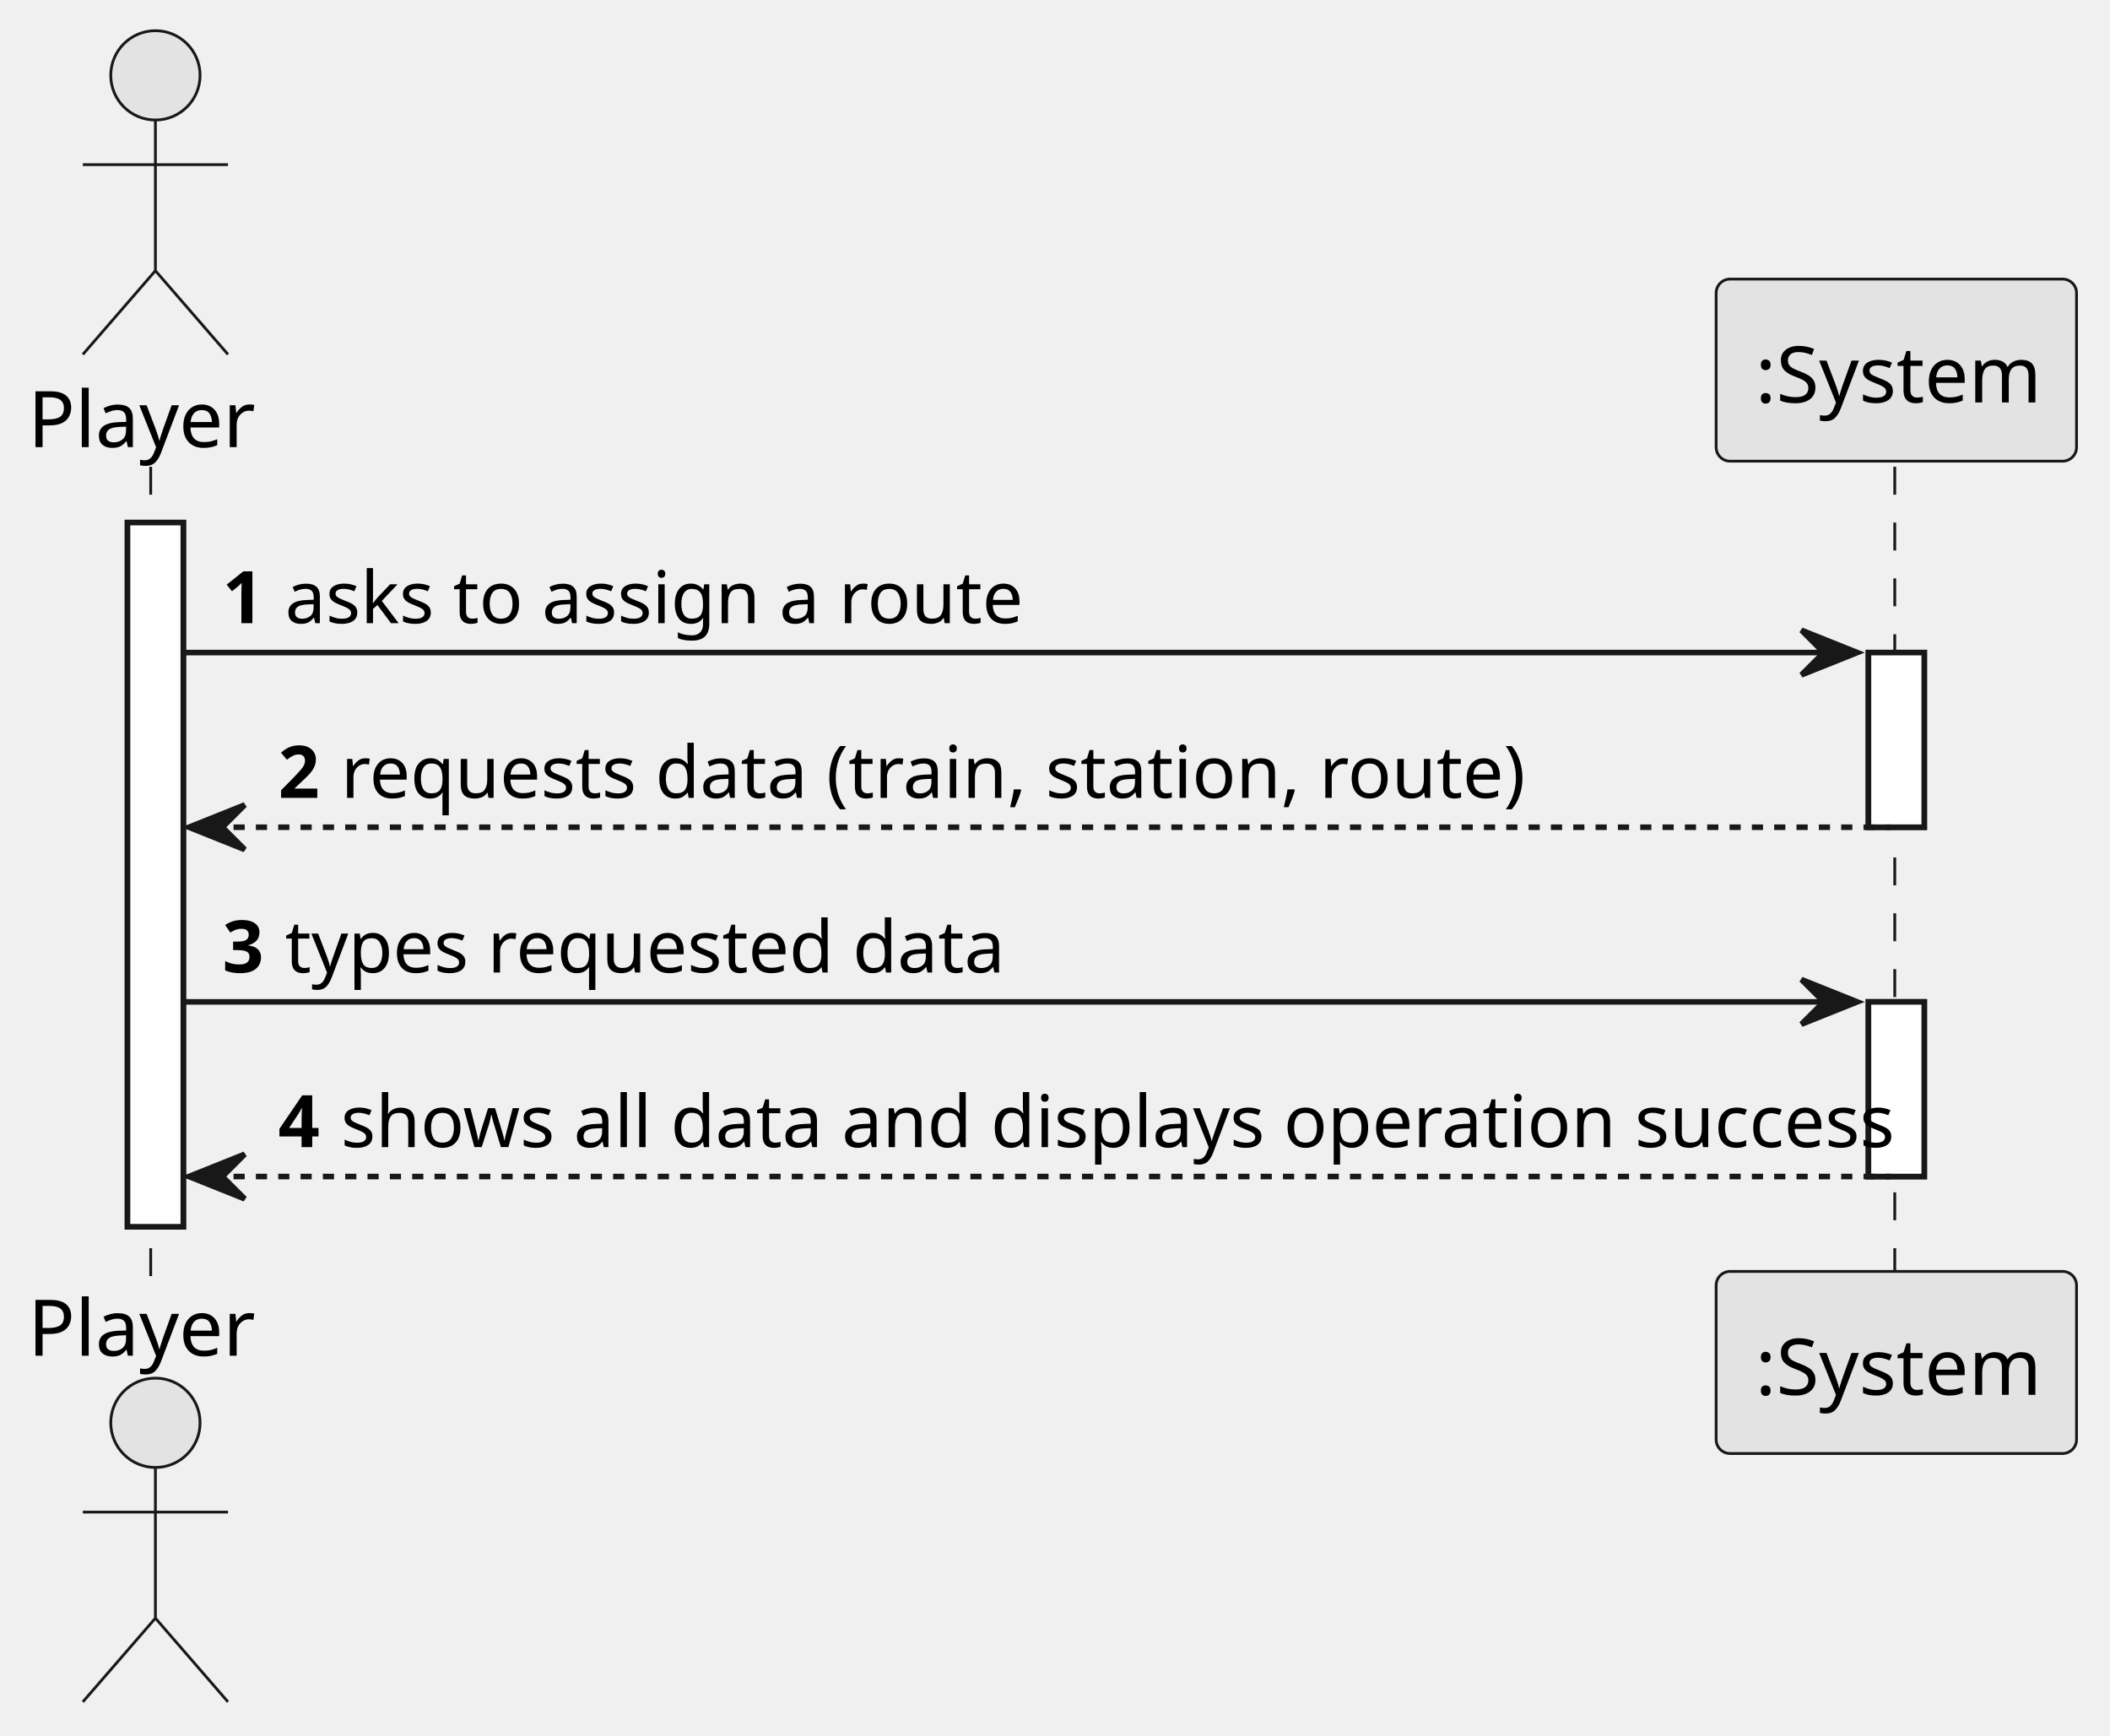
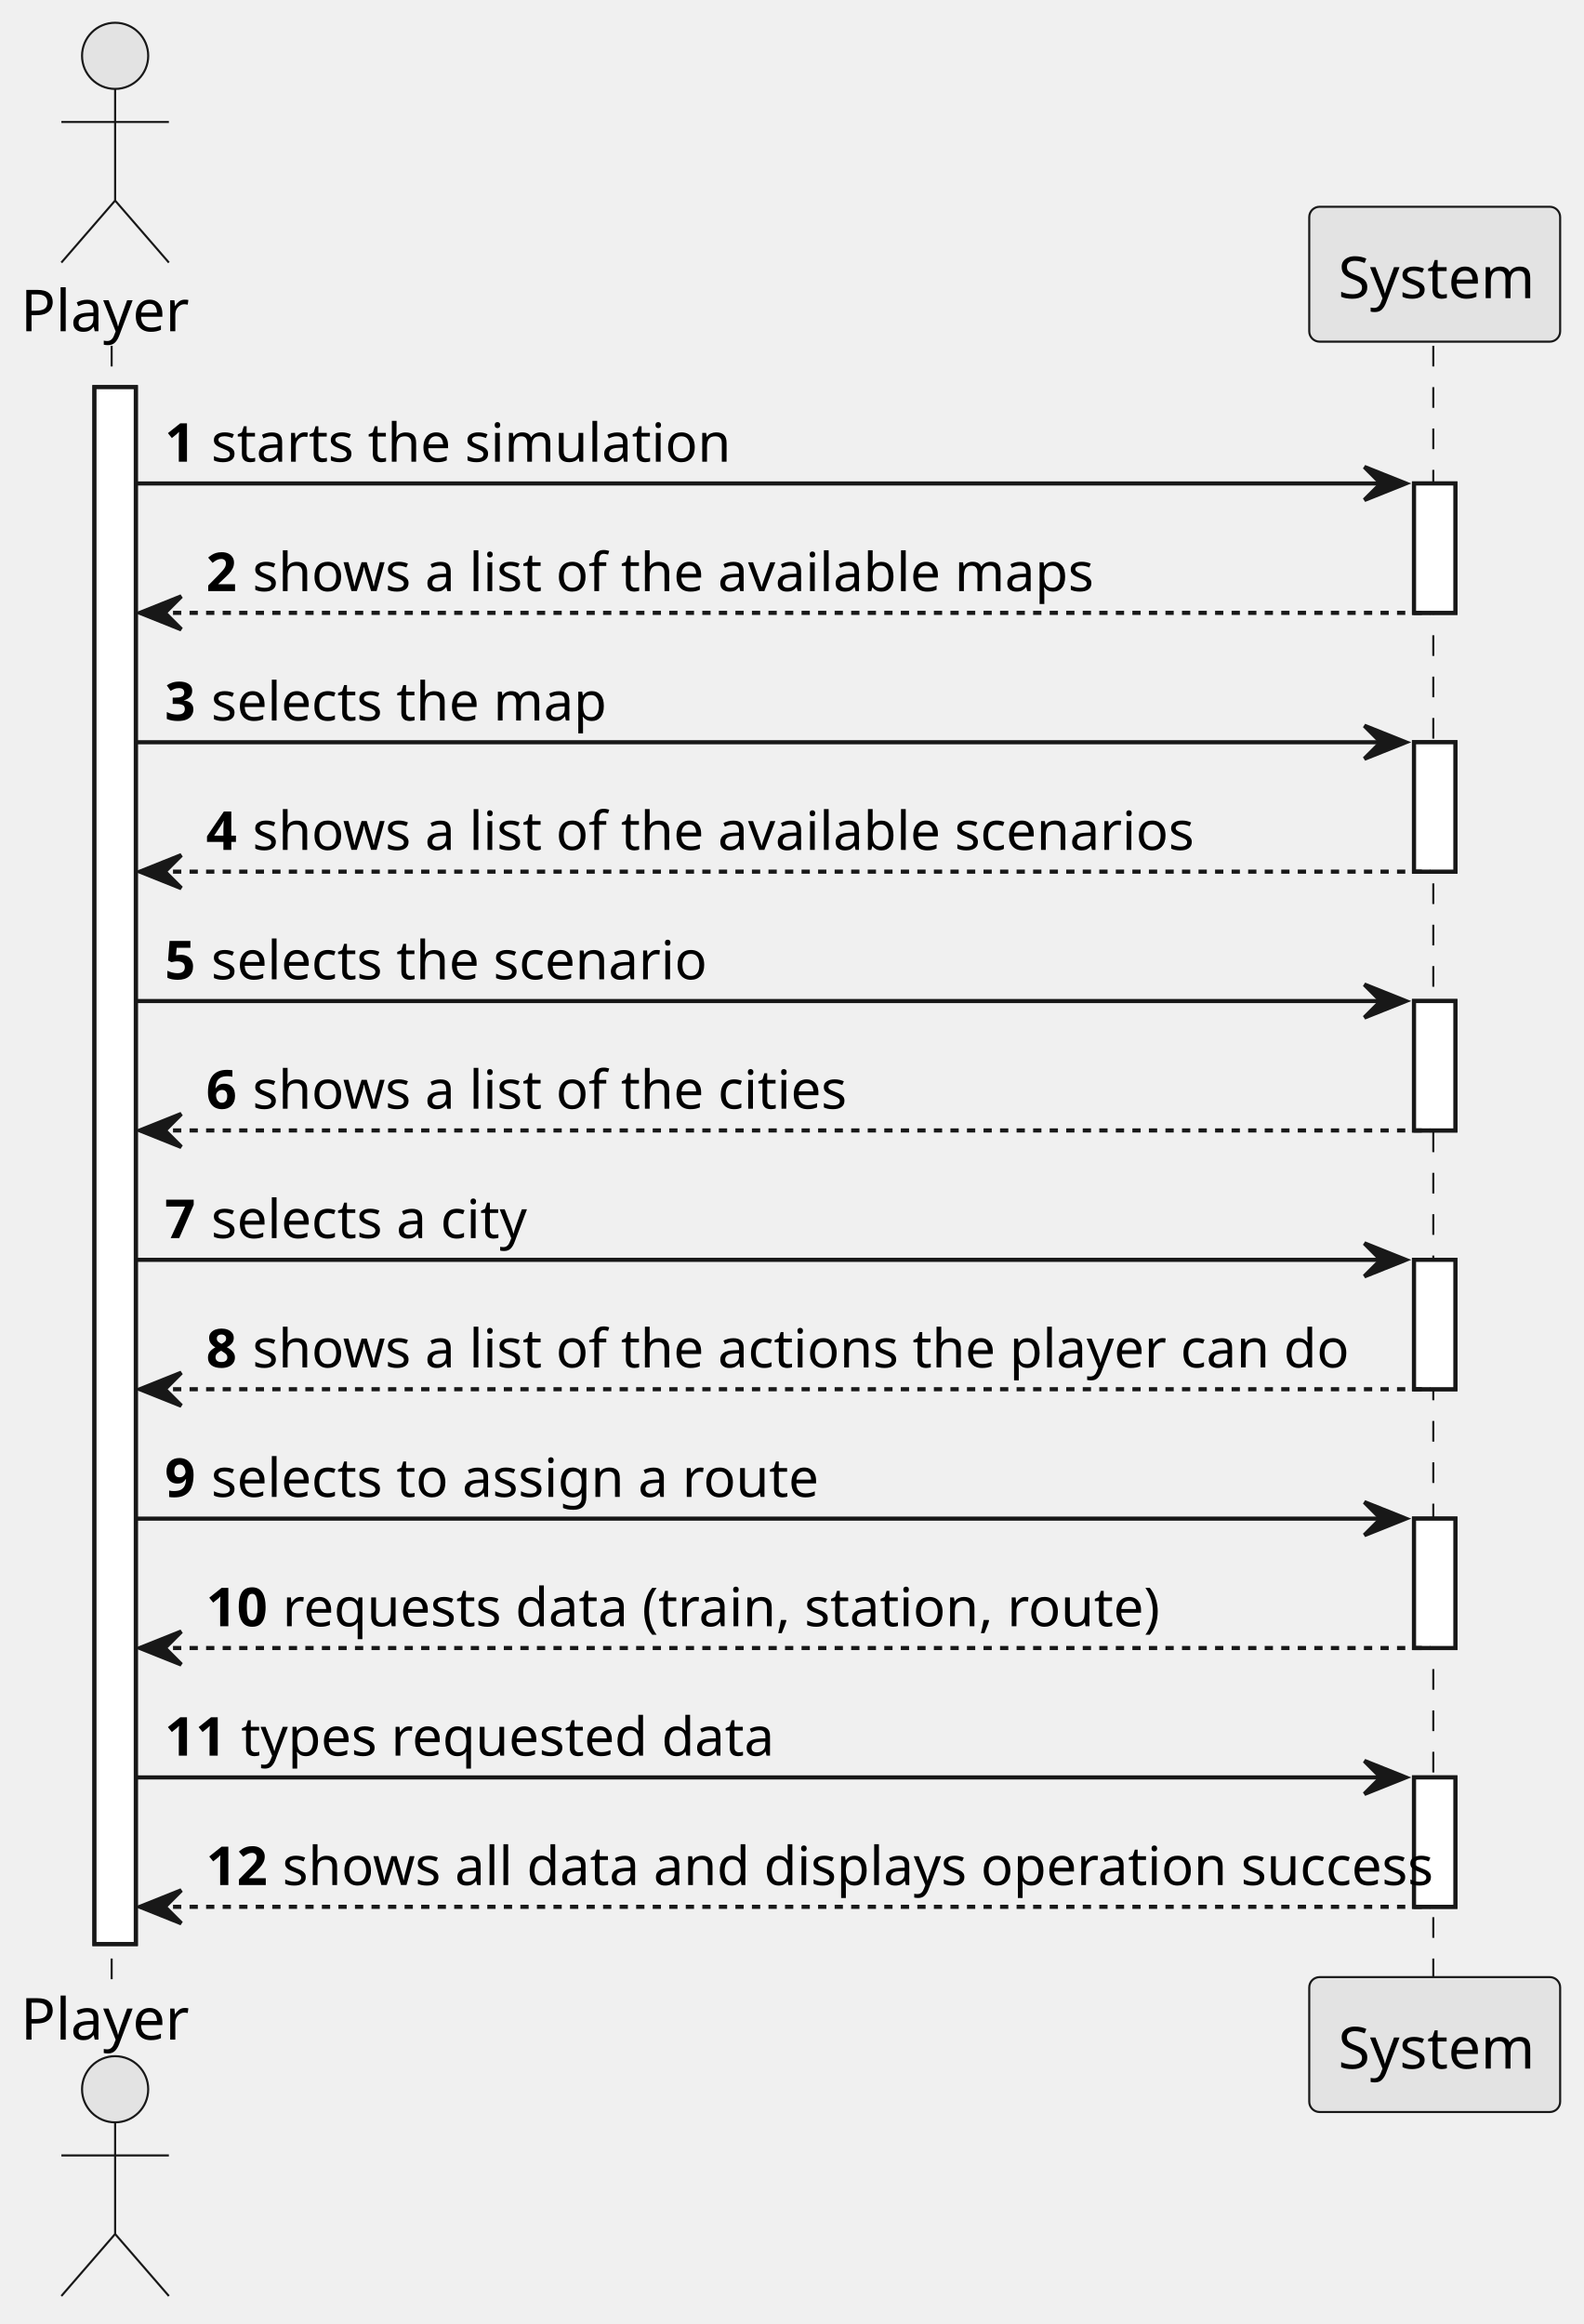
- <svg xmlns="http://www.w3.org/2000/svg" contentStyleType="text/css" height="311px" preserveAspectRatio="none" style="width:378px;height:311px;background:#FFFFFF;" version="1.1" viewBox="0 0 378 311" width="378px" zoomAndPan="magnify">
+ <svg xmlns="http://www.w3.org/2000/svg" contentStyleType="text/css" height="562px" preserveAspectRatio="none" style="width:383px;height:562px;background:#FFFFFF;" version="1.1" viewBox="0 0 383 562" width="383px" zoomAndPan="magnify">
  <defs />
  <g>
-     <rect fill="#FFFFFF" height="126.164" style="stroke:#181818;stroke-width:1.0;" width="10" x="22.841" y="93.621" />
-     <rect fill="#FFFFFF" height="31.291" style="stroke:#181818;stroke-width:1.0;" width="10" x="334.724" y="116.912" />
-     <rect fill="#FFFFFF" height="31.291" style="stroke:#181818;stroke-width:1.0;" width="10" x="334.724" y="179.494" />
-     <line style="stroke:#181818;stroke-width:0.5;stroke-dasharray:5.0,5.0;" x1="27" x2="27" y1="83.621" y2="228.785" />
-     <line style="stroke:#181818;stroke-width:0.5;stroke-dasharray:5.0,5.0;" x1="339.441" x2="339.441" y1="83.621" y2="228.785" />
+     <rect fill="#FFFFFF" height="376.492" style="stroke:#181818;stroke-width:1.0;" width="10" x="22.841" y="93.621" />
+     <rect fill="#FFFFFF" height="31.291" style="stroke:#181818;stroke-width:1.0;" width="10" x="341.954" y="116.912" />
+     <rect fill="#FFFFFF" height="31.291" style="stroke:#181818;stroke-width:1.0;" width="10" x="341.954" y="179.494" />
+     <rect fill="#FFFFFF" height="31.291" style="stroke:#181818;stroke-width:1.0;" width="10" x="341.954" y="242.076" />
+     <rect fill="#FFFFFF" height="31.291" style="stroke:#181818;stroke-width:1.0;" width="10" x="341.954" y="304.658" />
+     <rect fill="#FFFFFF" height="31.291" style="stroke:#181818;stroke-width:1.0;" width="10" x="341.954" y="367.24" />
+     <rect fill="#FFFFFF" height="31.291" style="stroke:#181818;stroke-width:1.0;" width="10" x="341.954" y="429.822" />
+     <line style="stroke:#181818;stroke-width:0.5;stroke-dasharray:5.0,5.0;" x1="27" x2="27" y1="83.621" y2="479.113" />
+     <line style="stroke:#181818;stroke-width:0.5;stroke-dasharray:5.0,5.0;" x1="346.616" x2="346.616" y1="83.621" y2="479.113" />
    <text fill="#000000" font-family="sans-serif" font-size="14" lengthAdjust="spacing" textLength="39.683" x="5" y="80.107">Player</text>
    <ellipse cx="27.841" cy="13.5" fill="#E3E3E3" rx="8" ry="8" style="stroke:#181818;stroke-width:0.5;" />
    <path d="M27.841,21.5 L27.841,48.5 M14.841,29.5 L40.841,29.5 M27.841,48.5 L14.841,63.5 M27.841,48.5 L40.841,63.5 " fill="none" style="stroke:#181818;stroke-width:0.5;" />
-     <text fill="#000000" font-family="sans-serif" font-size="14" lengthAdjust="spacing" textLength="39.683" x="5" y="242.893">Player</text>
-     <ellipse cx="27.841" cy="254.906" fill="#E3E3E3" rx="8" ry="8" style="stroke:#181818;stroke-width:0.5;" />
-     <path d="M27.841,262.906 L27.841,289.906 M14.841,270.906 L40.841,270.906 M27.841,289.906 L14.841,304.906 M27.841,289.906 L40.841,304.906 " fill="none" style="stroke:#181818;stroke-width:0.5;" />
-     <rect fill="#E3E3E3" height="32.621" rx="2.5" ry="2.5" style="stroke:#181818;stroke-width:0.5;" width="64.565" x="307.441" y="50" />
-     <text fill="#000000" font-family="sans-serif" font-size="14" lengthAdjust="spacing" textLength="50.565" x="314.441" y="72.107">:System</text>
-     <rect fill="#E3E3E3" height="32.621" rx="2.5" ry="2.5" style="stroke:#181818;stroke-width:0.5;" width="64.565" x="307.441" y="227.785" />
-     <text fill="#000000" font-family="sans-serif" font-size="14" lengthAdjust="spacing" textLength="50.565" x="314.441" y="249.893">:System</text>
-     <rect fill="#FFFFFF" height="126.164" style="stroke:#181818;stroke-width:1.0;" width="10" x="22.841" y="93.621" />
-     <rect fill="#FFFFFF" height="31.291" style="stroke:#181818;stroke-width:1.0;" width="10" x="334.724" y="116.912" />
-     <rect fill="#FFFFFF" height="31.291" style="stroke:#181818;stroke-width:1.0;" width="10" x="334.724" y="179.494" />
-     <polygon fill="#181818" points="322.724,112.912,332.724,116.912,322.724,120.912,326.724,116.912" style="stroke:#181818;stroke-width:1.0;" />
-     <line style="stroke:#181818;stroke-width:1.0;" x1="32.841" x2="328.724" y1="116.912" y2="116.912" />
+     <text fill="#000000" font-family="sans-serif" font-size="14" lengthAdjust="spacing" textLength="39.683" x="5" y="493.221">Player</text>
+     <ellipse cx="27.841" cy="505.234" fill="#E3E3E3" rx="8" ry="8" style="stroke:#181818;stroke-width:0.5;" />
+     <path d="M27.841,513.234 L27.841,540.234 M14.841,521.234 L40.841,521.234 M27.841,540.234 L14.841,555.234 M27.841,540.234 L40.841,555.234 " fill="none" style="stroke:#181818;stroke-width:0.5;" />
+     <rect fill="#E3E3E3" height="32.621" rx="2.5" ry="2.5" style="stroke:#181818;stroke-width:0.5;" width="60.676" x="316.616" y="50" />
+     <text fill="#000000" font-family="sans-serif" font-size="14" lengthAdjust="spacing" textLength="46.676" x="323.616" y="72.107">System</text>
+     <rect fill="#E3E3E3" height="32.621" rx="2.5" ry="2.5" style="stroke:#181818;stroke-width:0.5;" width="60.676" x="316.616" y="478.113" />
+     <text fill="#000000" font-family="sans-serif" font-size="14" lengthAdjust="spacing" textLength="46.676" x="323.616" y="500.221">System</text>
+     <rect fill="#FFFFFF" height="376.492" style="stroke:#181818;stroke-width:1.0;" width="10" x="22.841" y="93.621" />
+     <rect fill="#FFFFFF" height="31.291" style="stroke:#181818;stroke-width:1.0;" width="10" x="341.954" y="116.912" />
+     <rect fill="#FFFFFF" height="31.291" style="stroke:#181818;stroke-width:1.0;" width="10" x="341.954" y="179.494" />
+     <rect fill="#FFFFFF" height="31.291" style="stroke:#181818;stroke-width:1.0;" width="10" x="341.954" y="242.076" />
+     <rect fill="#FFFFFF" height="31.291" style="stroke:#181818;stroke-width:1.0;" width="10" x="341.954" y="304.658" />
+     <rect fill="#FFFFFF" height="31.291" style="stroke:#181818;stroke-width:1.0;" width="10" x="341.954" y="367.24" />
+     <rect fill="#FFFFFF" height="31.291" style="stroke:#181818;stroke-width:1.0;" width="10" x="341.954" y="429.822" />
+     <polygon fill="#181818" points="329.954,112.912,339.954,116.912,329.954,120.912,333.954,116.912" style="stroke:#181818;stroke-width:1.0;" />
+     <line style="stroke:#181818;stroke-width:1.0;" x1="32.841" x2="335.954" y1="116.912" y2="116.912" />
    <text fill="#000000" font-family="sans-serif" font-size="13" font-weight="bold" lengthAdjust="spacing" textLength="7.23" x="39.841" y="111.649">1</text>
-     <text fill="#000000" font-family="sans-serif" font-size="13" lengthAdjust="spacing" textLength="126.458" x="51.071" y="111.649">asks to assign a route</text>
+     <text fill="#000000" font-family="sans-serif" font-size="13" lengthAdjust="spacing" textLength="115.603" x="51.071" y="111.649">starts the simulation</text>
    <polygon fill="#181818" points="43.841,144.203,33.841,148.203,43.841,152.203,39.841,148.203" style="stroke:#181818;stroke-width:1.0;" />
-     <line style="stroke:#181818;stroke-width:1.0;stroke-dasharray:2.0,2.0;" x1="37.841" x2="338.724" y1="148.203" y2="148.203" />
+     <line style="stroke:#181818;stroke-width:1.0;stroke-dasharray:2.0,2.0;" x1="37.841" x2="345.954" y1="148.203" y2="148.203" />
    <text fill="#000000" font-family="sans-serif" font-size="13" font-weight="bold" lengthAdjust="spacing" textLength="7.23" x="49.841" y="142.94">2</text>
-     <text fill="#000000" font-family="sans-serif" font-size="13" lengthAdjust="spacing" textLength="198.713" x="61.071" y="142.94">requests data (train, station, route)</text>
-     <polygon fill="#181818" points="322.724,175.494,332.724,179.494,322.724,183.494,326.724,179.494" style="stroke:#181818;stroke-width:1.0;" />
-     <line style="stroke:#181818;stroke-width:1.0;" x1="32.841" x2="328.724" y1="179.494" y2="179.494" />
+     <text fill="#000000" font-family="sans-serif" font-size="13" lengthAdjust="spacing" textLength="193.654" x="61.071" y="142.94">shows a list of the available maps</text>
+     <polygon fill="#181818" points="329.954,175.494,339.954,179.494,329.954,183.494,333.954,179.494" style="stroke:#181818;stroke-width:1.0;" />
+     <line style="stroke:#181818;stroke-width:1.0;" x1="32.841" x2="335.954" y1="179.494" y2="179.494" />
    <text fill="#000000" font-family="sans-serif" font-size="13" font-weight="bold" lengthAdjust="spacing" textLength="7.23" x="39.841" y="174.231">3</text>
-     <text fill="#000000" font-family="sans-serif" font-size="13" lengthAdjust="spacing" textLength="121.418" x="51.071" y="174.231">types requested data</text>
+     <text fill="#000000" font-family="sans-serif" font-size="13" lengthAdjust="spacing" textLength="91.044" x="51.071" y="174.231">selects the map</text>
    <polygon fill="#181818" points="43.841,206.785,33.841,210.785,43.841,214.785,39.841,210.785" style="stroke:#181818;stroke-width:1.0;" />
-     <line style="stroke:#181818;stroke-width:1.0;stroke-dasharray:2.0,2.0;" x1="37.841" x2="338.724" y1="210.785" y2="210.785" />
+     <line style="stroke:#181818;stroke-width:1.0;stroke-dasharray:2.0,2.0;" x1="37.841" x2="345.954" y1="210.785" y2="210.785" />
    <text fill="#000000" font-family="sans-serif" font-size="13" font-weight="bold" lengthAdjust="spacing" textLength="7.23" x="49.841" y="205.523">4</text>
-     <text fill="#000000" font-family="sans-serif" font-size="13" lengthAdjust="spacing" textLength="266.652" x="61.071" y="205.523">shows all data and displays operation success</text>
+     <text fill="#000000" font-family="sans-serif" font-size="13" lengthAdjust="spacing" textLength="217.502" x="61.071" y="205.523">shows a list of the available scenarios</text>
+     <polygon fill="#181818" points="329.954,238.076,339.954,242.076,329.954,246.076,333.954,242.076" style="stroke:#181818;stroke-width:1.0;" />
+     <line style="stroke:#181818;stroke-width:1.0;" x1="32.841" x2="335.954" y1="242.076" y2="242.076" />
+     <text fill="#000000" font-family="sans-serif" font-size="13" font-weight="bold" lengthAdjust="spacing" textLength="7.23" x="39.841" y="236.814">5</text>
+     <text fill="#000000" font-family="sans-serif" font-size="13" lengthAdjust="spacing" textLength="114.893" x="51.071" y="236.814">selects the scenario</text>
+     <polygon fill="#181818" points="43.841,269.367,33.841,273.367,43.841,277.367,39.841,273.367" style="stroke:#181818;stroke-width:1.0;" />
+     <line style="stroke:#181818;stroke-width:1.0;stroke-dasharray:2.0,2.0;" x1="37.841" x2="345.954" y1="273.367" y2="273.367" />
+     <text fill="#000000" font-family="sans-serif" font-size="13" font-weight="bold" lengthAdjust="spacing" textLength="7.23" x="49.841" y="268.104">6</text>
+     <text fill="#000000" font-family="sans-serif" font-size="13" lengthAdjust="spacing" textLength="136.557" x="61.071" y="268.104">shows a list of the cities</text>
+     <polygon fill="#181818" points="329.954,300.658,339.954,304.658,329.954,308.658,333.954,304.658" style="stroke:#181818;stroke-width:1.0;" />
+     <line style="stroke:#181818;stroke-width:1.0;" x1="32.841" x2="335.954" y1="304.658" y2="304.658" />
+     <text fill="#000000" font-family="sans-serif" font-size="13" font-weight="bold" lengthAdjust="spacing" textLength="7.23" x="39.841" y="299.396">7</text>
+     <text fill="#000000" font-family="sans-serif" font-size="13" lengthAdjust="spacing" textLength="74.414" x="51.071" y="299.396">selects a city</text>
+     <polygon fill="#181818" points="43.841,331.949,33.841,335.949,43.841,339.949,39.841,335.949" style="stroke:#181818;stroke-width:1.0;" />
+     <line style="stroke:#181818;stroke-width:1.0;stroke-dasharray:2.0,2.0;" x1="37.841" x2="345.954" y1="335.949" y2="335.949" />
+     <text fill="#000000" font-family="sans-serif" font-size="13" font-weight="bold" lengthAdjust="spacing" textLength="7.23" x="49.841" y="330.687">8</text>
+     <text fill="#000000" font-family="sans-serif" font-size="13" lengthAdjust="spacing" textLength="251.475" x="61.071" y="330.687">shows a list of the actions the player can do</text>
+     <polygon fill="#181818" points="329.954,363.24,339.954,367.24,329.954,371.24,333.954,367.24" style="stroke:#181818;stroke-width:1.0;" />
+     <line style="stroke:#181818;stroke-width:1.0;" x1="32.841" x2="335.954" y1="367.24" y2="367.24" />
+     <text fill="#000000" font-family="sans-serif" font-size="13" font-weight="bold" lengthAdjust="spacing" textLength="7.23" x="39.841" y="361.978">9</text>
+     <text fill="#000000" font-family="sans-serif" font-size="13" lengthAdjust="spacing" textLength="140.188" x="51.071" y="361.978">selects to assign a route</text>
+     <polygon fill="#181818" points="43.841,394.531,33.841,398.531,43.841,402.531,39.841,398.531" style="stroke:#181818;stroke-width:1.0;" />
+     <line style="stroke:#181818;stroke-width:1.0;stroke-dasharray:2.0,2.0;" x1="37.841" x2="345.954" y1="398.531" y2="398.531" />
+     <text fill="#000000" font-family="sans-serif" font-size="13" font-weight="bold" lengthAdjust="spacing" textLength="14.46" x="49.841" y="393.269">10</text>
+     <text fill="#000000" font-family="sans-serif" font-size="13" lengthAdjust="spacing" textLength="198.713" x="68.301" y="393.269">requests data (train, station, route)</text>
+     <polygon fill="#181818" points="329.954,425.822,339.954,429.822,329.954,433.822,333.954,429.822" style="stroke:#181818;stroke-width:1.0;" />
+     <line style="stroke:#181818;stroke-width:1.0;" x1="32.841" x2="335.954" y1="429.822" y2="429.822" />
+     <text fill="#000000" font-family="sans-serif" font-size="13" font-weight="bold" lengthAdjust="spacing" textLength="14.46" x="39.841" y="424.56">11</text>
+     <text fill="#000000" font-family="sans-serif" font-size="13" lengthAdjust="spacing" textLength="121.418" x="58.301" y="424.56">types requested data</text>
+     <polygon fill="#181818" points="43.841,457.113,33.841,461.113,43.841,465.113,39.841,461.113" style="stroke:#181818;stroke-width:1.0;" />
+     <line style="stroke:#181818;stroke-width:1.0;stroke-dasharray:2.0,2.0;" x1="37.841" x2="345.954" y1="461.113" y2="461.113" />
+     <text fill="#000000" font-family="sans-serif" font-size="13" font-weight="bold" lengthAdjust="spacing" textLength="14.46" x="49.841" y="455.851">12</text>
+     <text fill="#000000" font-family="sans-serif" font-size="13" lengthAdjust="spacing" textLength="266.652" x="68.301" y="455.851">shows all data and displays operation success</text>
  </g>
</svg>
